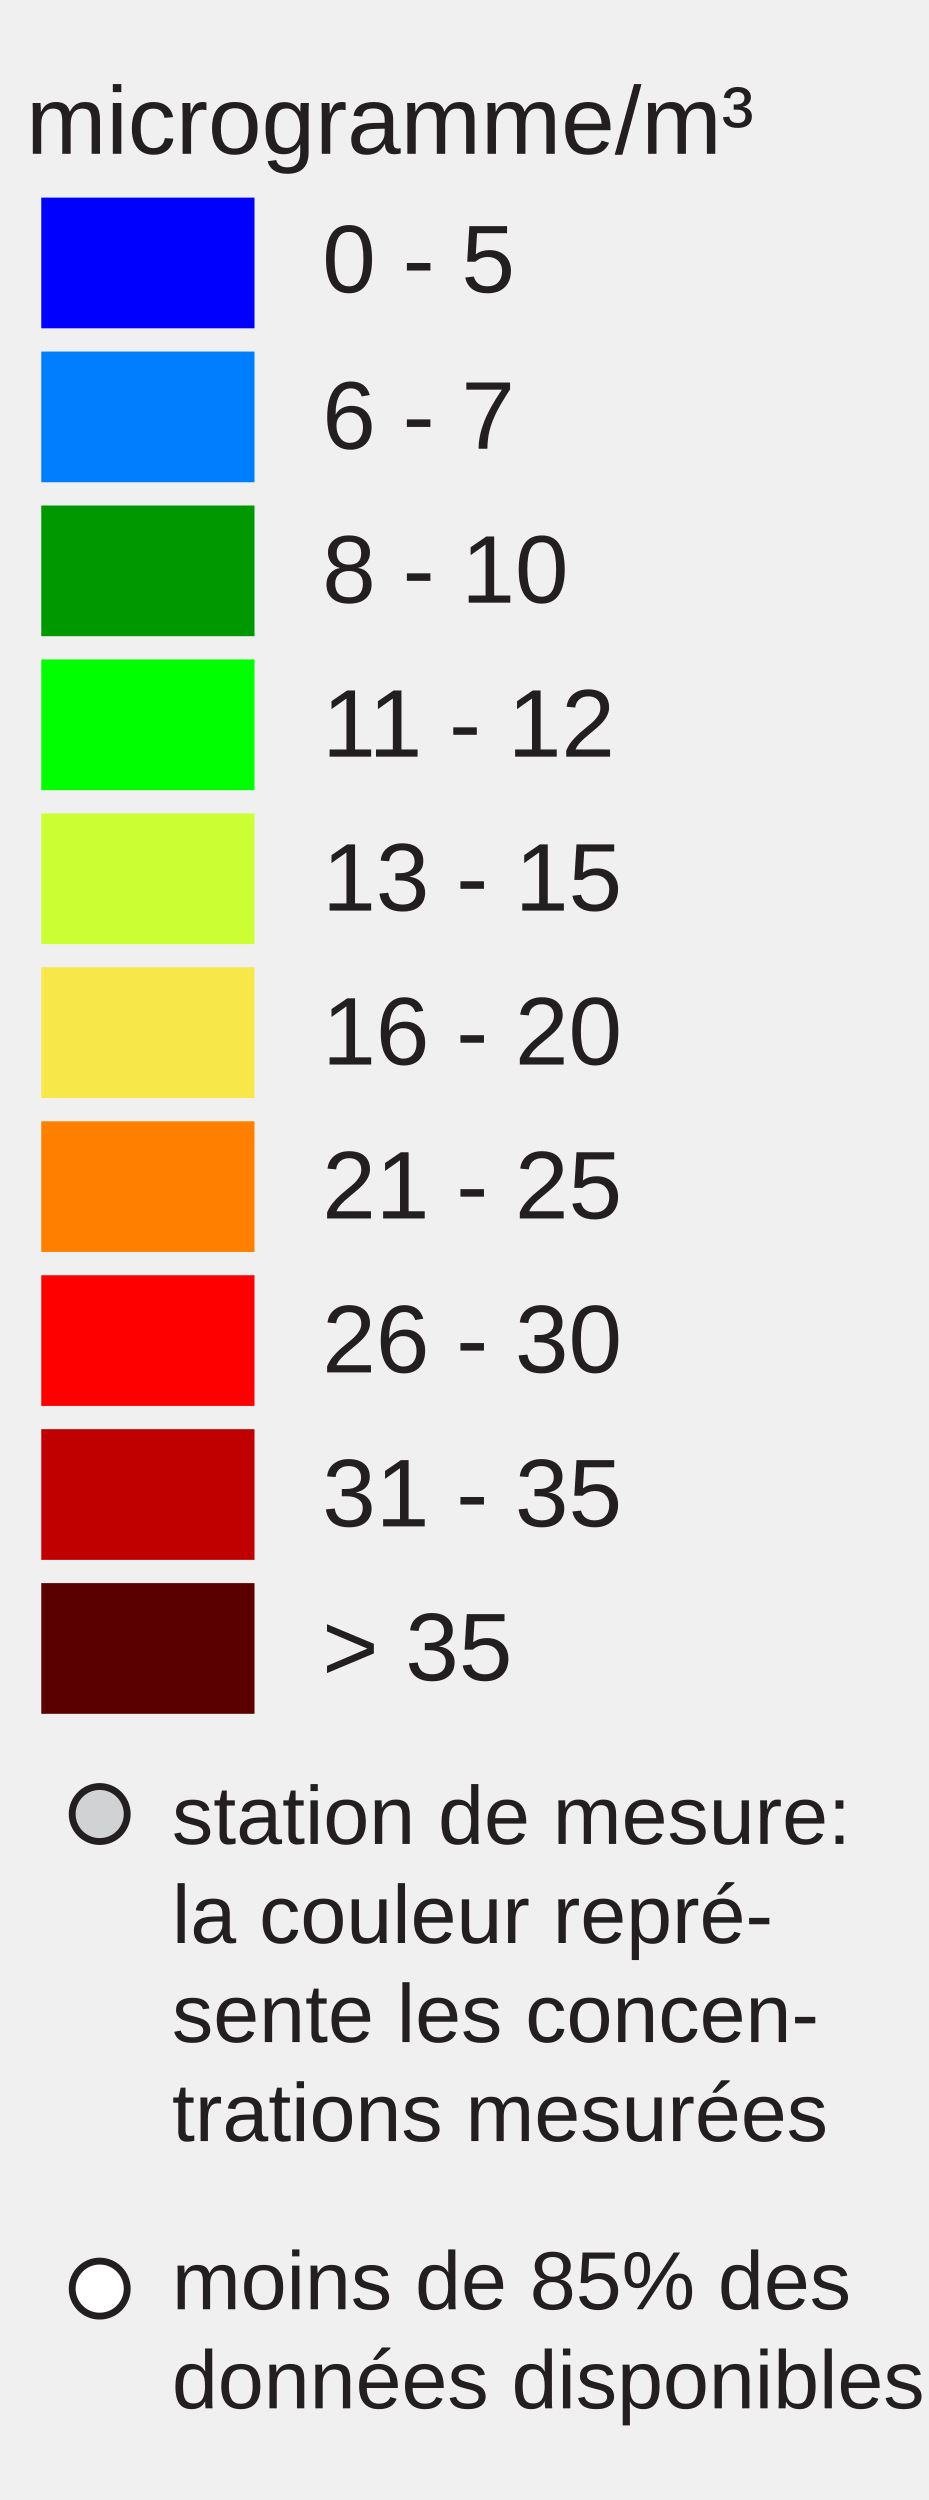
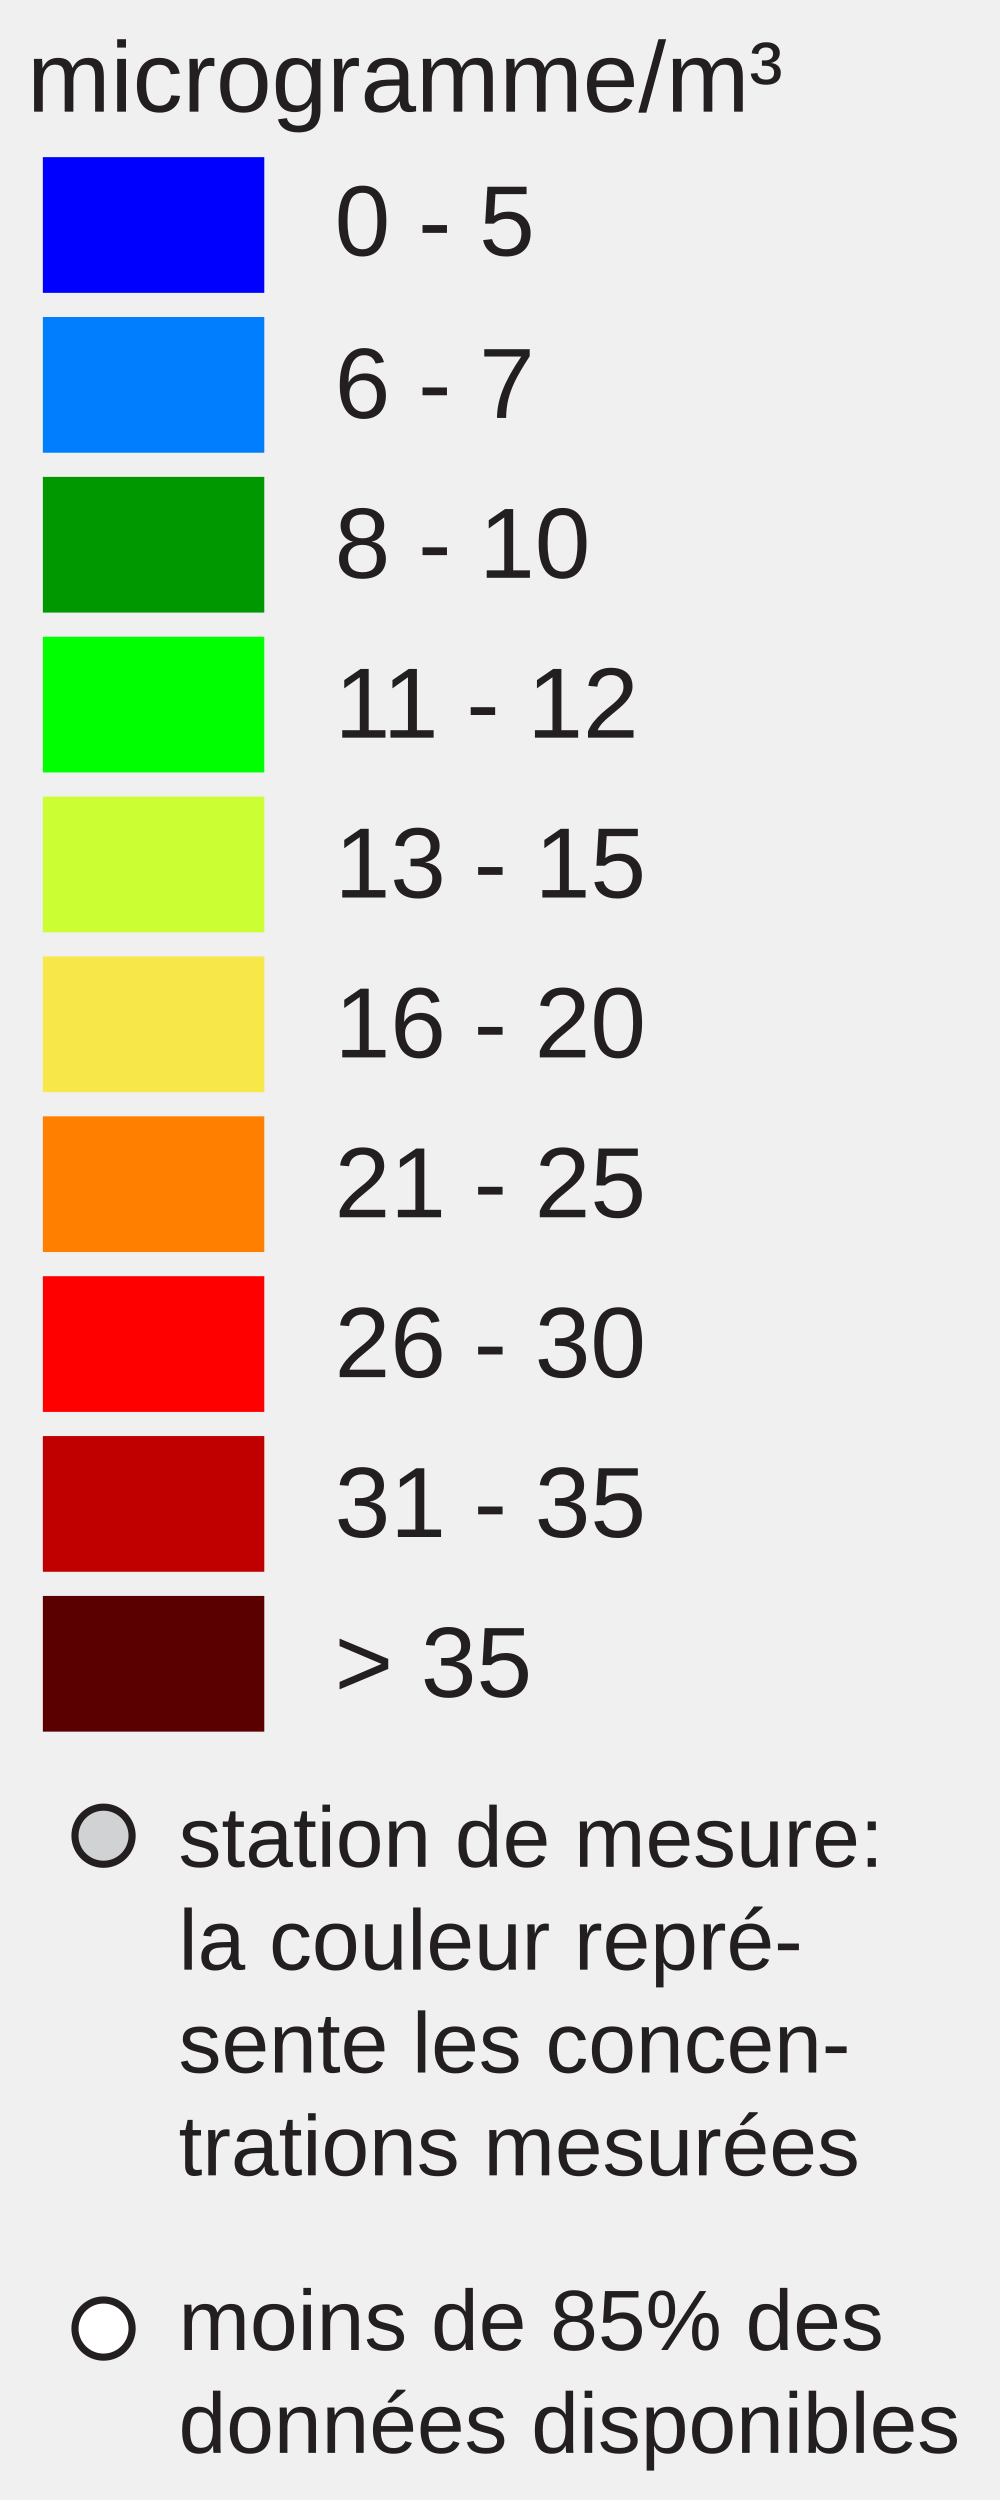
- <svg xmlns="http://www.w3.org/2000/svg" version="1.1" id="Layer_1" x="0px" y="0px" width="130px" height="350px" viewBox="0 0 135 350" enable-background="new 0 0 130 350" xml:space="preserve">
+ <svg xmlns="http://www.w3.org/2000/svg" version="1.1" id="Layer_1" x="0px" y="0px" width="140px" height="350px" viewBox="0 0 140 350" enable-background="new 0 0 140 350" xml:space="preserve">
  <rect x="6" y="22" fill="#0000FF" width="31" height="19" />
  <rect x="6" y="44.381" fill="#007EFD" width="31" height="19" />
  <rect x="6" y="66.762" fill="#009800" width="31" height="19" />
  <rect x="6" y="89.143" fill="#00FF00" width="31" height="19" />
  <rect x="6" y="111.524" fill="#CCFF33" width="31" height="19" />
  <rect x="6" y="133.905" fill="#F8E748" width="31" height="19" />
  <rect x="6" y="156.286" fill="#FF8000" width="31" height="19" />
  <rect x="6" y="178.668" fill="#FF0000" width="31" height="19" />
  <rect x="6" y="201.049" fill="#C00000" width="31" height="19" />
  <rect x="6" y="223.43" fill="#5A0000" width="31" height="19" />
  <text transform="matrix(1 0 0 1 46.853 35.7705)" fill="#231F20" font-family="Arial" font-size="14">0 - 5</text>
  <text transform="matrix(1 0 0 1 46.853 58.5112)" fill="#231F20" font-family="Arial" font-size="14">6 - 7</text>
  <text transform="matrix(1 0 0 1 46.853 80.8926)" fill="#231F20" font-family="Arial" font-size="14">8 - 10</text>
  <text transform="matrix(1 0 0 1 46.853 103.2734)" fill="#231F20" font-family="Arial" font-size="14">11 - 12</text>
  <text transform="matrix(1 0 0 1 46.853 125.6548)" fill="#231F20" font-family="Arial" font-size="14">13 - 15</text>
  <text transform="matrix(1 0 0 1 46.853 148.0352)" fill="#231F20" font-family="Arial" font-size="14">16 - 20</text>
  <text transform="matrix(1 0 0 1 46.853 170.417)" fill="#231F20" font-family="Arial" font-size="14">21 - 25</text>
  <text transform="matrix(1 0 0 1 46.853 192.7988)" fill="#231F20" font-family="Arial" font-size="14">26 - 30</text>
  <text transform="matrix(1 0 0 1 46.853 215.1797)" fill="#231F20" font-family="Arial" font-size="14">31 - 35</text>
  <text transform="matrix(1 0 0 1 46.853 237.5605)" fill="#231F20" font-family="Arial" font-size="14">&gt; 35</text>
  <text font-size="14" font-family="Arial" transform="translate(3.8027 15.631)" fill="#231F20">microgramme/m³</text>
  <circle fill="#D0D2D3" stroke="#231F20" stroke-miterlimit="10" cx="14.495" cy="257" r="4" />
  <circle fill="#FFFFFF" stroke="#231F20" stroke-miterlimit="10" cx="14.495" cy="326" r="4" />
  <text font-size="12" font-family="Arial" transform="translate(25 261.35)" fill="#231F20">station de mesure:</text>
  <text font-size="12" font-family="Arial" transform="translate(25 275.75)" fill="#231F20">la couleur repré-</text>
  <text font-size="12" font-family="Arial" transform="translate(25 290.15)" fill="#231F20">sente les concen-</text>
  <text font-size="12" font-family="Arial" transform="translate(25 304.55)" fill="#231F20">trations mesurées</text>
  <text font-size="12" font-family="Arial" transform="translate(25 329)" fill="#231F20">moins de 85% des</text>
  <text font-size="12" font-family="Arial" transform="translate(25 343.4)" fill="#231F20">données disponibles</text>
</svg>
